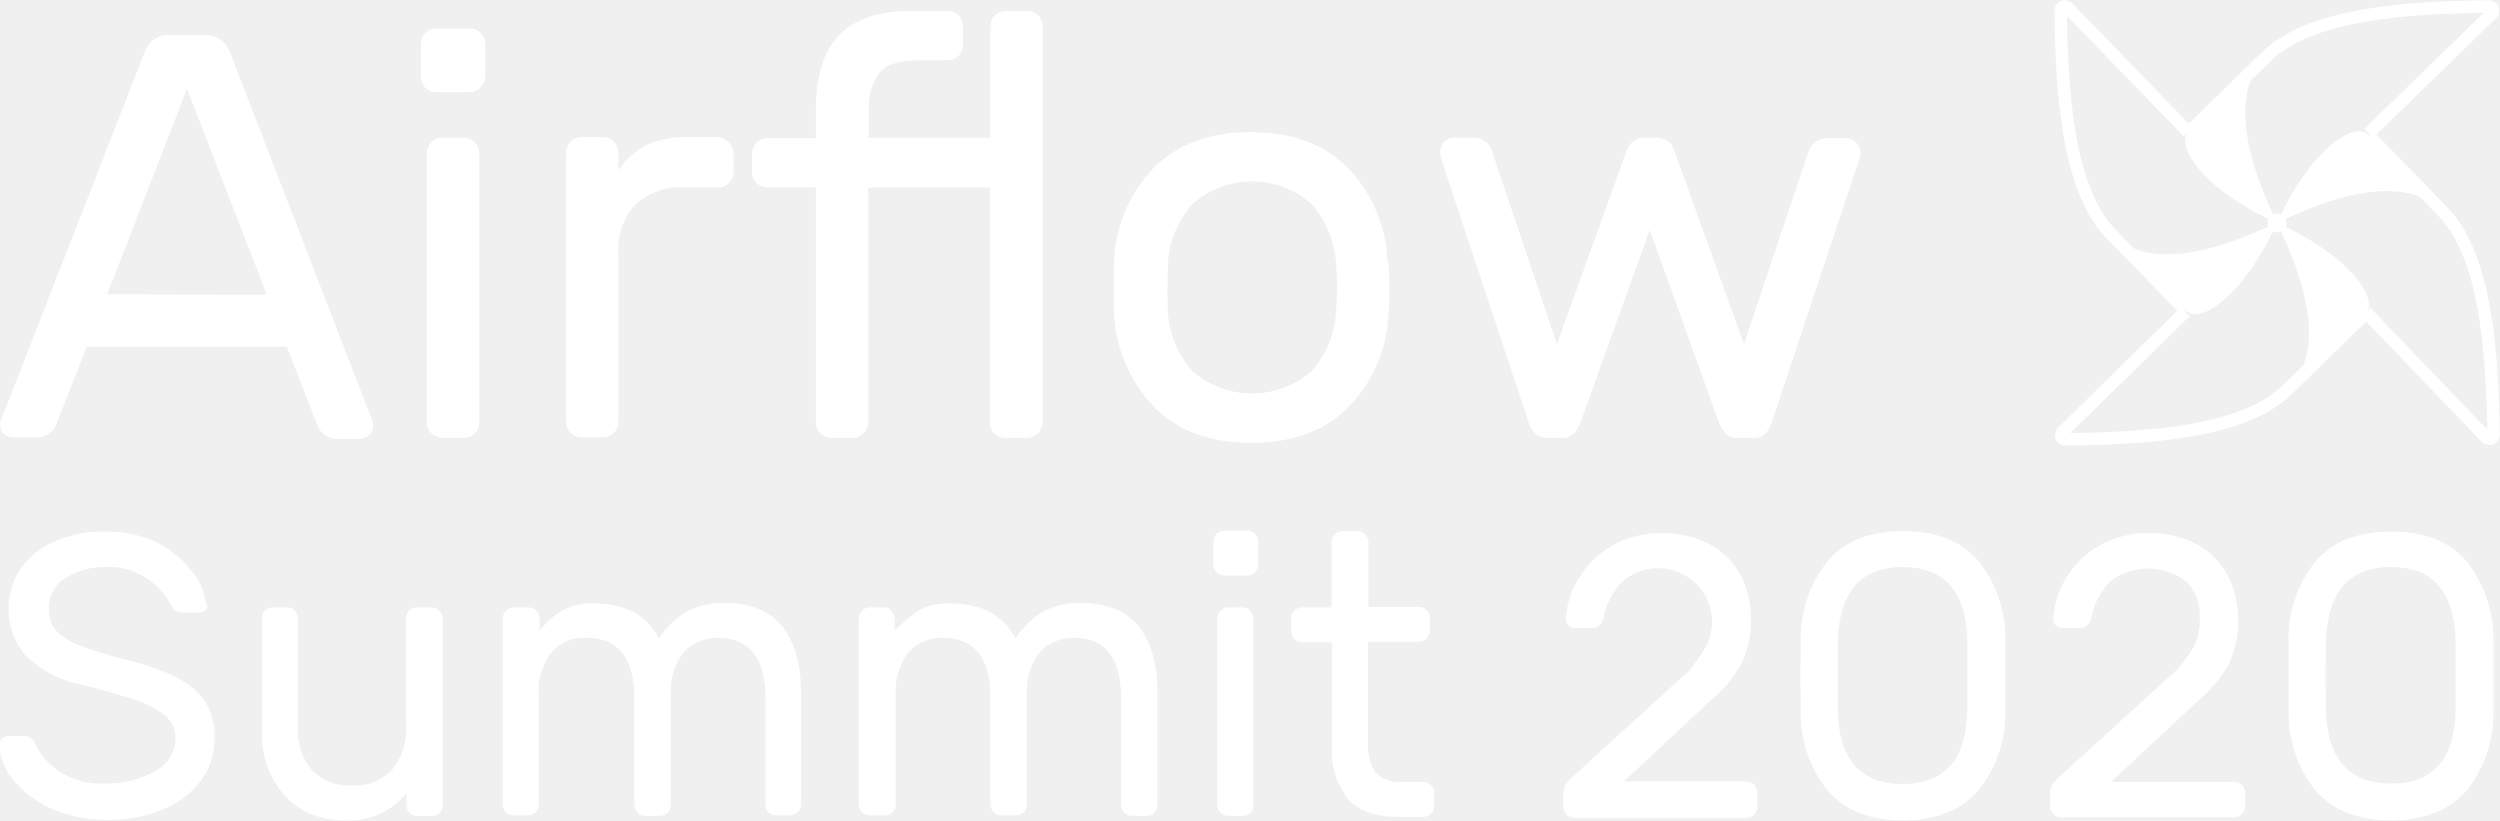
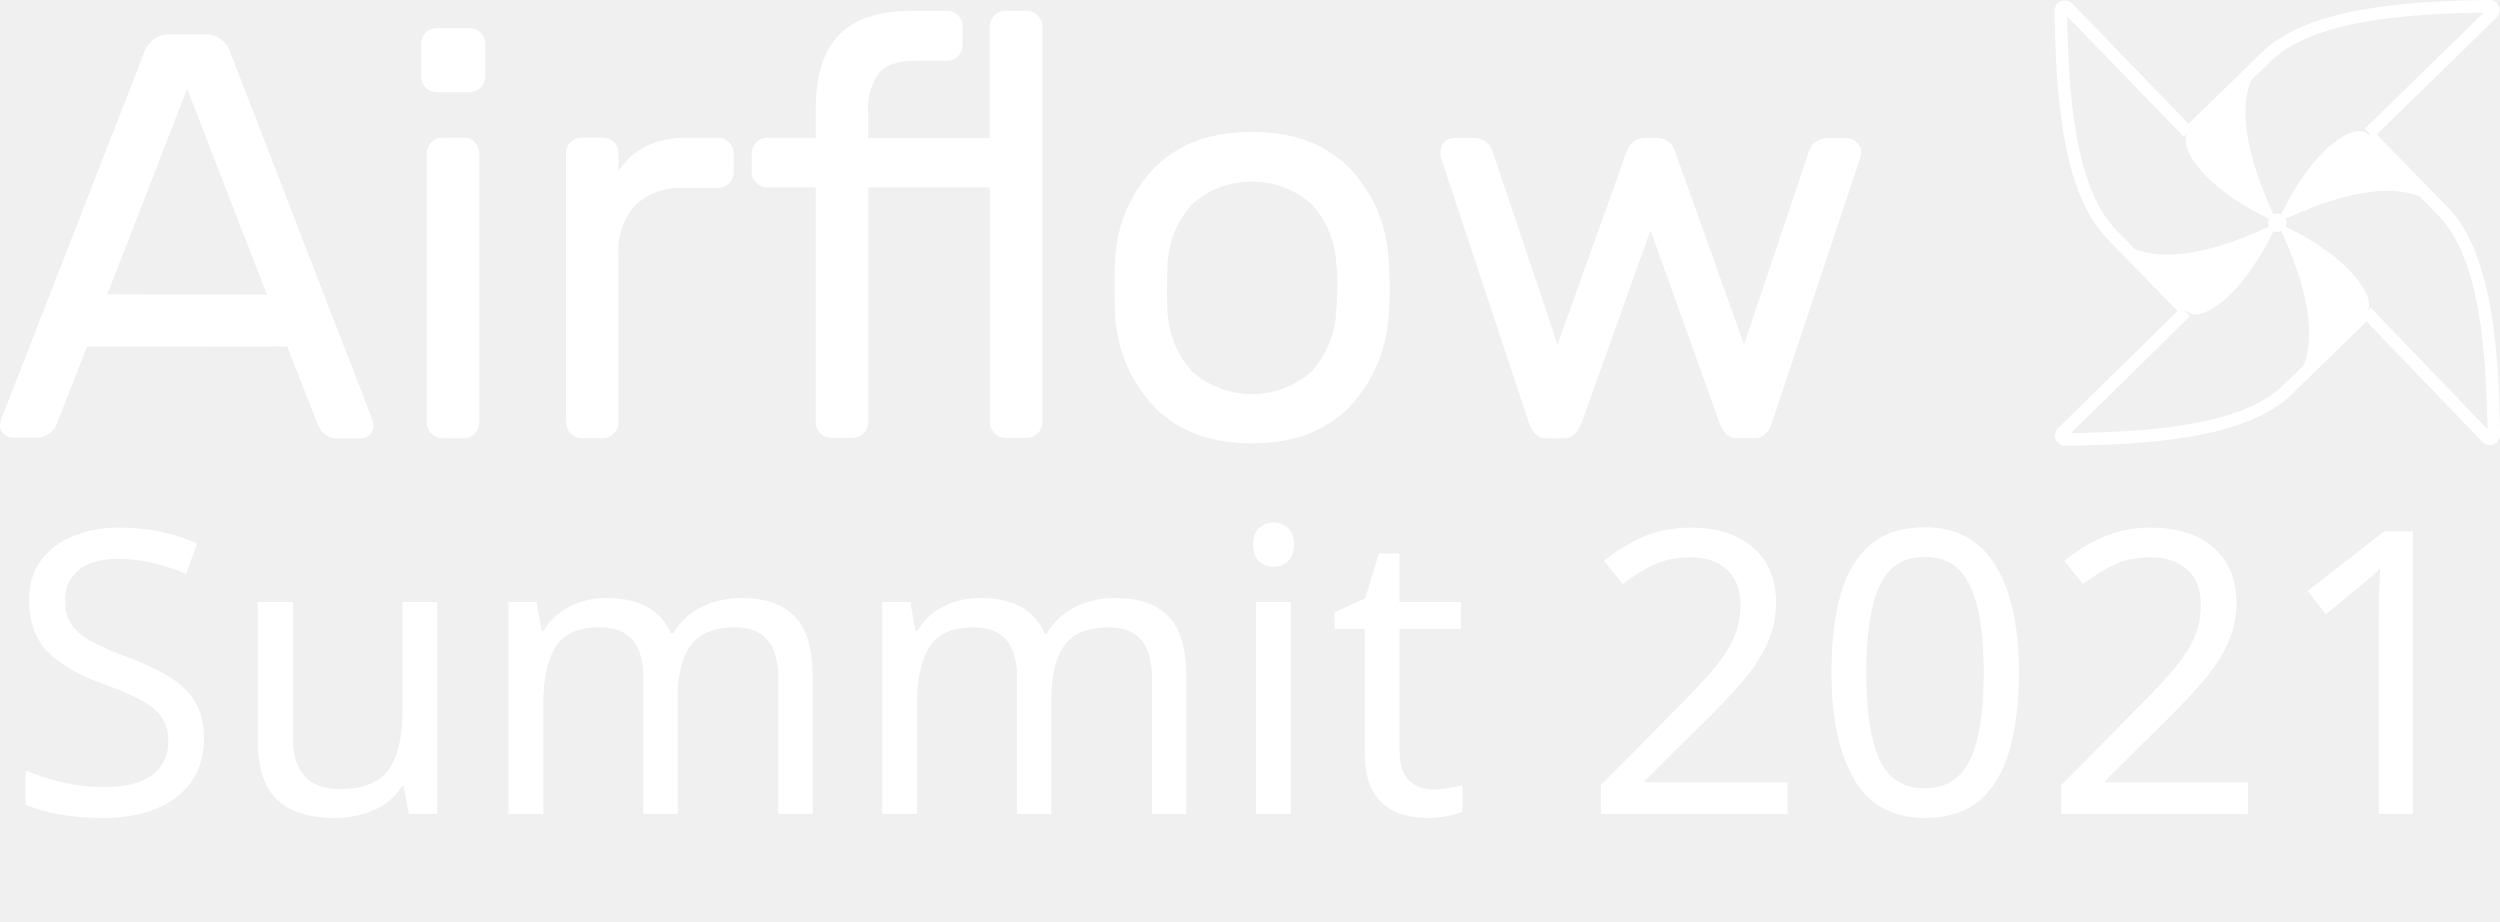
- <svg xmlns="http://www.w3.org/2000/svg" version="1.1" id="Capa_1" x="0px" y="0px" viewBox="0 0 501.3 164.5" style="enable-background:new 0 0 501.3 164.5;" xml:space="preserve">
-   <style type="text/css">
- 	.st0{fill:#FFFFFF;}
- 	.st1{fill:none;stroke:#FFFFFF;stroke-width:2.5;stroke-miterlimit:10;}
- 	.st2{fill-rule:evenodd;clip-rule:evenodd;fill:#FFFFFF;}
- </style>
-   <g id="Capa_2_2_">
-     <g id="Слой_1_1_">
-       <path class="st0" d="M17.4,69.5l-6,15.3c-0.6,1.9-2.5,3.1-4.5,2.9H2.6c-0.7,0-1.4-0.3-1.9-0.8C0.2,86.5,0,85.8,0,85.1    c0-0.6,0.2-1.1,0.5-1.6l28.4-72.8c0.7-2.3,2.8-3.8,5.2-3.7H41c2.4-0.1,4.5,1.5,5.2,3.7l28.2,73c0.3,0.5,0.4,1.1,0.4,1.6    c0,0.7-0.2,1.4-0.7,1.9c-0.5,0.5-1.2,0.8-1.9,0.8h-4.2c-2,0.2-3.9-1.1-4.5-3.1l-6-15.4L17.4,69.5z M53.5,59.1l-16-41.3L21.5,59    L53.5,59.1z" />
-       <path class="st0" d="M96.3,17.6c-0.6,0.6-1.4,0.9-2.2,0.9h-6.6c-0.8,0-1.6-0.3-2.2-0.9c-0.6-0.6-0.9-1.3-0.9-2.1V8.8    c0-0.8,0.3-1.6,0.9-2.2C86,6,86.7,5.6,87.6,5.7h6.6c0.8,0,1.6,0.3,2.2,0.9c0.6,0.6,0.9,1.4,0.9,2.2v6.7    C97.3,16.3,96.9,17,96.3,17.6z M95.2,86.9c-0.6,0.6-1.4,0.9-2.2,0.9h-4.3c-1.7,0-3.1-1.4-3.1-3.1v-54c0-1.7,1.4-3.1,3.1-3.1H93    c1.7,0,3.1,1.4,3.1,3.1v53.9C96.1,85.5,95.8,86.3,95.2,86.9L95.2,86.9z" />
-       <path class="st0" d="M146.2,28.6c0.6,0.6,0.9,1.4,0.9,2.2v3.7c0,1.7-1.4,3.1-3.1,3.1h-6.7c-3.6-0.3-7.2,1-9.9,3.4    c-2.4,2.7-3.7,6.3-3.4,9.9v33.7c0,1.7-1.4,3.1-3.1,3.1h-4.3c-1.7,0-3.1-1.4-3.1-3.1v-54c0-1.7,1.4-3.1,3.1-3.1h4.3    c1.7,0,3.1,1.4,3.1,3.1v3.6c1.4-2.2,3.3-3.9,5.6-5.1c2.7-1.2,5.5-1.7,8.4-1.6h6C144.9,27.6,145.6,28,146.2,28.6z" />
-       <path class="st0" d="M208.1,86.9c-0.6,0.6-1.4,0.9-2.2,0.9h-4.3c-0.8,0-1.6-0.3-2.2-0.9c-0.6-0.6-0.9-1.4-0.9-2.2V37.6h-24.4v47.1    c0,1.7-1.4,3.1-3.1,3.1h-4.3c-1.7,0-3.1-1.4-3.1-3.1V37.6h-9.7c-1.7,0-3.1-1.4-3.1-3.1v-3.7c0-1.7,1.4-3.1,3.1-3.1h9.7v-5.8    c0-6.6,1.5-11.6,4.6-14.8c3.1-3.2,7.9-4.9,14.5-4.9h7.3c0.8,0,1.6,0.3,2.2,0.9c0.6,0.6,0.9,1.4,0.9,2.2V9c0,0.8-0.3,1.6-0.9,2.2    c-0.6,0.6-1.4,0.9-2.2,0.9h-6.1c-3.7,0-6.4,0.9-7.7,2.7c-1.5,2.3-2.2,4.9-2,7.6v5.2h24.4V5.3c0-0.8,0.3-1.6,0.9-2.2    c0.6-0.6,1.4-0.9,2.2-0.9h4.3c0.8,0,1.6,0.3,2.2,0.9c0.6,0.6,0.9,1.4,0.9,2.2v79.4C209,85.5,208.7,86.3,208.1,86.9z" />
-       <path class="st0" d="M278.6,57.8c0,1.9,0,3.6-0.2,5.3c-0.3,7-3.2,13.7-8.2,18.7c-4.7,4.7-11.2,7-19.3,7c-8.1,0-14.5-2.3-19.3-7    c-4.9-5-7.8-11.7-8.2-18.7c0-0.8-0.1-2.6-0.1-5.3s0-4.7,0.1-5.6c0.3-7,3.2-13.7,8.1-18.7c4.8-4.7,11.2-7,19.3-7s14.5,2.3,19.3,7    c4.9,5,7.8,11.7,8.1,18.7C278.6,54,278.6,55.8,278.6,57.8z M263,40.9c-6.8-6-17.1-6-23.9,0c-2.9,3.3-4.7,7.5-4.9,11.9    c0,0.9-0.1,2.6-0.1,5s0,3.9,0.1,4.7c0.2,4.4,2,8.6,4.9,11.9c6.8,6,17.1,6,23.9,0c2.9-3.3,4.7-7.5,4.9-11.9    c0.1-1.7,0.2-3.3,0.2-4.7s0-3.1-0.2-5C267.6,48.4,265.9,44.2,263,40.9z" />
-       <path class="st0" d="M362.6,30.5c0.5-1.7,2.1-2.9,3.9-2.8h3.7c0.7,0,1.4,0.3,1.9,0.8c0.6,0.5,0.9,1.2,1,2l-0.1,0.9l-17.7,53.2    c-0.7,2.2-1.9,3.2-3.5,3.2h-3.6c-0.8,0-1.6-0.3-2.2-0.9c-0.6-0.7-1.1-1.5-1.4-2.4l-13.8-38.4l-13.8,38.4c-0.3,0.9-0.8,1.7-1.4,2.4    c-0.6,0.6-1.4,0.9-2.2,0.9H310c-1.6,0-2.8-1.1-3.5-3.2l-17.7-53.3v-0.9c0-0.7,0.3-1.4,0.8-2c0.5-0.5,1.2-0.8,2-0.8h3.7    c1.8-0.1,3.4,1,3.9,2.8l13,38.6l13.9-38.6c0.4-1.6,1.9-2.8,3.6-2.8h2.5c1.7,0,3.2,1.1,3.6,2.8l13.9,38.6L362.6,30.5z" />
-       <path class="st0" d="M41.3,122.3c-0.3,0.3-0.8,0.5-1.3,0.5h-3.4c-0.5,0-1-0.1-1.5-0.4c-0.4-0.4-0.8-0.9-1-1.4    c-1.1-1.9-2.6-3.6-4.5-4.9c-2.5-1.7-5.4-2.6-8.4-2.4c-2.8-0.1-5.7,0.7-8.1,2.2c-2.1,1.3-3.4,3.7-3.3,6.2c-0.1,1.7,0.5,3.3,1.6,4.5    c1.4,1.3,3.1,2.4,5,3c2.2,0.8,5.6,1.9,10.1,3c6.1,1.6,10.3,3.6,12.8,5.9c2.6,2.5,3.9,6,3.7,9.5c0.1,3.1-0.9,6.1-2.7,8.5    c-2,2.6-4.6,4.6-7.6,5.8c-3.6,1.5-7.5,2.2-11.4,2.1c-3.7,0-7.4-0.7-10.9-2.2c-3-1.3-5.6-3.3-7.7-5.8c-1.7-2-2.7-4.4-2.9-7    c0-0.5,0.2-0.9,0.5-1.3c0.4-0.3,0.8-0.5,1.3-0.5h3.2c0.5,0,1,0.1,1.4,0.4c0.5,0.4,0.8,0.9,1,1.4c1.1,2.2,2.7,4,4.7,5.3    c2.8,1.8,6,2.6,9.3,2.4c3.5,0.1,6.9-0.8,9.9-2.5c2.5-1.3,4.1-3.8,4.1-6.6c0-1.7-0.8-3.4-2.1-4.5c-1.7-1.4-3.7-2.4-5.8-3.1    c-2.5-0.8-6.1-1.9-10.9-3.1c-4.2-0.8-8.1-2.8-11.2-5.8c-2.3-2.6-3.5-5.9-3.5-9.4c0-2.7,0.7-5.4,2.2-7.7c1.6-2.4,3.9-4.4,6.5-5.6    c3.3-1.5,6.9-2.3,10.5-2.2c3.7-0.1,7.3,0.6,10.6,2.2c2.8,1.4,5.2,3.4,7.1,5.9c1.5,1.8,2.4,4,2.7,6.4    C41.8,121.6,41.6,122,41.3,122.3z" />
-       <path class="st0" d="M53.1,122.5c0.4-0.4,1-0.7,1.5-0.7h3c0.6,0,1.1,0.2,1.5,0.7c0.4,0.4,0.6,0.9,0.6,1.5v21.2    c-0.2,3.3,0.7,6.6,2.8,9.2c2.1,2.2,5.1,3.3,8.1,3.1c3,0.2,5.9-1,8-3.1c2.1-2.6,3.1-5.9,2.8-9.2V124c0-1.2,1-2.2,2.2-2.2h3    c0.6,0,1.1,0.2,1.5,0.7c0.4,0.4,0.7,0.9,0.7,1.5v37.5c0,0.6-0.2,1.1-0.7,1.5c-0.4,0.4-0.9,0.6-1.5,0.6h-3c-0.6,0-1.1-0.2-1.5-0.6    c-0.4-0.4-0.6-1-0.6-1.5V159c-2.9,3.7-7.4,5.7-12,5.5c-4.6,0.2-9.1-1.5-12.3-4.8c-3.2-3.6-4.9-8.3-4.6-13.1V124    C52.5,123.4,52.7,122.9,53.1,122.5z" />
-       <path class="st0" d="M112.6,122.5c2-1.1,4.2-1.6,6.4-1.5c6.3,0,10.7,2.3,13.1,7c1.4-2.1,3.2-3.9,5.3-5.2c2.4-1.3,5.1-2,7.8-1.9    c5.3,0,9.2,1.6,11.7,4.8c2.5,3.2,3.8,7.6,3.7,13.4v22.3c0,0.6-0.2,1.1-0.7,1.5c-0.4,0.4-0.9,0.6-1.5,0.6h-2.8    c-0.6,0-1.1-0.2-1.5-0.6c-0.4-0.4-0.6-1-0.6-1.5V140c0-8-3.2-12.1-9.5-12.1c-2.6-0.1-5.2,1-6.9,2.9c-1.9,2.5-2.8,5.5-2.6,8.6v22    c0,1.2-1,2.2-2.2,2.2h0h-2.9c-1.2,0-2.2-1-2.2-2.2v0V140c0-8-3.2-12.1-9.5-12.1c-2.7-0.2-5.3,0.9-7.1,2.9    c-1.9,2.5-2.8,5.5-2.6,8.6v22c0,0.6-0.2,1.1-0.6,1.5c-0.4,0.4-1,0.6-1.5,0.6H103c-0.6,0-1.1-0.2-1.5-0.6c-0.4-0.4-0.7-1-0.7-1.5    V124c0-0.6,0.2-1.1,0.7-1.5c0.4-0.4,0.9-0.7,1.5-0.7h3c1.2,0,2.2,1,2.2,2.2v2.5C109.4,124.9,110.9,123.6,112.6,122.5z" />
-       <path class="st0" d="M184.1,122.5c2-1.1,4.2-1.6,6.4-1.5c6.3,0,10.7,2.3,13.1,7c1.4-2.1,3.2-3.9,5.3-5.2c2.4-1.3,5.1-2,7.8-1.9    c5.2,0,9.2,1.6,11.7,4.8s3.7,7.6,3.7,13.4v22.3c0,1.2-1,2.2-2.2,2.2h0h-3c-1.2-0.1-2.1-1-2.1-2.2V140c0-8-3.1-12.1-9.4-12.1    c-2.6-0.1-5.2,1-6.9,2.9c-1.9,2.5-2.8,5.5-2.6,8.6v22c0,0.6-0.2,1.1-0.6,1.5c-0.4,0.4-1,0.6-1.5,0.6h-3c-0.6,0-1.1-0.2-1.5-0.6    c-0.4-0.4-0.7-1-0.7-1.5V140c0-8-3.1-12.1-9.5-12.1c-2.6-0.1-5.2,1-6.9,2.9c-1.9,2.5-2.8,5.5-2.6,8.6v22c0,0.6-0.2,1.1-0.7,1.5    c-0.4,0.4-0.9,0.6-1.5,0.6h-3.1c-1.2-0.1-2.1-1-2.1-2.2V124c0-0.6,0.2-1.1,0.6-1.5c0.4-0.4,1-0.7,1.5-0.7h2.9    c0.6,0,1.1,0.2,1.5,0.7c0.4,0.4,0.7,0.9,0.7,1.5v2.5C181,124.9,182.5,123.6,184.1,122.5z" />
-       <path class="st0" d="M251.6,114.8c-0.4,0.4-1,0.6-1.5,0.6h-4.6c-1.2,0-2.2-1-2.2-2.2v0v-4.6c0-1.2,1-2.2,2.2-2.2l0,0h4.6    c1.2,0,2.2,1,2.2,2.2v0v4.6C252.2,113.9,252,114.4,251.6,114.8z M250.8,163c-0.4,0.4-1,0.6-1.5,0.6h-3c-1.2,0-2.2-1-2.2-2.2v0V124    c0-0.6,0.2-1.1,0.6-1.5c0.4-0.4,1-0.7,1.5-0.7h3c0.6,0,1.1,0.2,1.5,0.7c0.4,0.4,0.6,0.9,0.6,1.5v37.5    C251.4,162.1,251.2,162.6,250.8,163z" />
-       <path class="st0" d="M275.8,154.9c1.4,1.4,3.4,2.1,5.3,1.9h4.3c1.2,0,2.2,1,2.2,2.2v2.6c0,1.2-1,2.2-2.2,2.2h-5.1    c-4.6,0-7.9-1.2-10-3.6c-2.3-3-3.5-6.7-3.2-10.5v-20.9h-6c-1.2,0-2.2-1-2.2-2.2V124c0-0.6,0.2-1.1,0.6-1.5    c0.4-0.4,0.9-0.7,1.5-0.7h6v-13.1c0-1.2,1-2.2,2.2-2.2l0,0h3c0.6,0,1.1,0.2,1.5,0.6c0.4,0.4,0.7,1,0.7,1.5v13.1h10.2    c0.6,0,1.1,0.2,1.5,0.7c0.4,0.4,0.6,0.9,0.6,1.5v2.6c0,1.2-1,2.2-2.2,2.2h-10.2v20.8C274.3,151.5,274.8,153.3,275.8,154.9z" />
-       <path class="st0" d="M342.2,129.5c0.8-1.8,1.2-3.7,1.1-5.6c-0.5-6-5.8-10.5-11.8-9.9c-2.3,0.2-4.5,1.1-6.3,2.7    c-1.9,2-3.2,4.6-3.7,7.3c-0.1,0.5-0.4,1-0.8,1.4c-0.3,0.3-0.8,0.5-1.3,0.5h-3.7c-0.5,0-0.9-0.2-1.2-0.5c-0.3-0.3-0.5-0.8-0.5-1.2    c0.1-2.9,1-5.7,2.5-8.1c1.6-2.7,3.9-5,6.6-6.6c3-1.8,6.5-2.6,10-2.6c3.4-0.1,6.8,0.7,9.8,2.3c2.6,1.4,4.7,3.5,6.1,6.1    c1.4,2.7,2.1,5.7,2.1,8.7c0.1,3-0.5,5.9-1.7,8.7c-1.5,2.8-3.5,5.3-5.9,7.3l-17.9,16.7h24.6c1.2,0,2.2,1,2.2,2.2v0v2.9    c0,1.2-1,2.2-2.2,2.2l0,0h-34.6c-1.2,0-2.1-1-2.1-2.2v-2.9c0-0.5,0.1-1,0.4-1.5c0.4-0.6,0.9-1.1,1.4-1.6l23.6-21.5    C340,132.8,341.2,131.2,342.2,129.5z" />
-       <path class="st0" d="M396.8,158.4c-3.4,4-8.5,6.1-15.2,6.1c-6.7,0-11.8-2-15.2-6.1c-3.6-4.6-5.5-10.2-5.3-16l-0.1-6.9l0.1-6.8    c-0.2-5.8,1.7-11.5,5.3-16.1c3.4-4.1,8.5-6.1,15.2-6.1c6.7,0,11.8,2,15.2,6.1c3.6,4.6,5.5,10.3,5.3,16.1c0,1.6,0,3.9,0,6.8    s0,5.2,0,6.8C402.3,148.1,400.4,153.8,396.8,158.4z M394.5,142.3c0-1.6,0-3.9,0-6.8s0-5.2,0-6.8c-0.2-10-4.5-15-13-15    c-8.4,0-12.7,5-13,15v6.8v6.8c0.2,9.9,4.5,14.9,13,14.9C390,157.2,394.3,152.3,394.5,142.3z" />
-       <path class="st0" d="M440,129.5c0.8-1.8,1.2-3.7,1.1-5.6c0.1-2.7-0.8-5.3-2.6-7.2c-4.5-3.6-11-3.6-15.5,0    c-1.9,2.1-3.2,4.6-3.7,7.3c-0.1,0.5-0.4,1-0.8,1.4c-0.4,0.3-0.8,0.5-1.3,0.5h-3.7c-0.5,0-0.9-0.2-1.3-0.5    c-0.3-0.3-0.5-0.8-0.5-1.2c0.2-2.9,1-5.7,2.5-8.1c1.6-2.7,3.8-5,6.6-6.6c3-1.8,6.5-2.6,10-2.6c3.4-0.1,6.8,0.7,9.8,2.3    c2.6,1.4,4.7,3.6,6.1,6.2c1.4,2.7,2.1,5.7,2.1,8.7c0.1,3-0.5,5.9-1.7,8.7c-1.5,2.8-3.5,5.3-5.9,7.3l-17.9,16.7h24.6    c1.2-0.1,2.2,0.8,2.3,2c0,0,0,0,0,0v2.9c0,1.2-1,2.2-2.2,2.2l0,0h-34.7c-0.6,0-1.1-0.2-1.5-0.6c-0.4-0.4-0.7-1-0.7-1.5v-2.9    c0-0.5,0.1-1,0.4-1.5c0.4-0.6,0.9-1.1,1.4-1.6l23.6-21.5C437.8,132.8,439.1,131.2,440,129.5z" />
-       <path class="st0" d="M494.7,158.4c-3.4,4-8.5,6.1-15.2,6.1c-6.7,0-11.8-2-15.3-6.1c-3.6-4.6-5.4-10.2-5.3-16v-6.8v-6.8    c-0.2-5.8,1.7-11.5,5.3-16.1c3.4-4.1,8.5-6.1,15.3-6.1c6.8,0,11.8,2,15.2,6.1c3.6,4.6,5.4,10.3,5.3,16.1c0,1.6,0,3.9,0,6.8    s0,5.2,0,6.8C500.1,148.2,498.3,153.8,494.7,158.4z M492.4,142.3c0-1.6,0-3.9,0-6.8s0-5.2,0-6.8c-0.2-10-4.5-15-13-15    c-8.4,0-12.7,5-13,15l-0.1,6.7l0.1,6.8c0.2,9.9,4.5,14.9,13,14.9C487.9,157.2,492.2,152.2,492.4,142.3z" />
-       <path class="st1" d="M474.9,27.1l15,15.4c8.6,8.9,9.9,28.4,10.1,44.7c0,0.4-0.3,0.8-0.8,0.8c-0.2,0-0.4-0.1-0.6-0.2l-24.2-25.2" />
-       <path class="st1" d="M474.2,63l-15.4,15c-8.8,8.8-28.3,9.9-44.7,10.1c-0.4,0-0.8-0.3-0.8-0.8c0-0.2,0.1-0.4,0.2-0.6l24.7-24.2" />
-       <path class="st2" d="M458.8,78c4.8-4.7,7.1-14.1-2.2-33.3c15,6.7,20.4,15.6,17.8,18.1L458.8,78z" />
-       <path class="st1" d="M438.3,62.3l-15-15.4c-8.7-9-9.9-28.4-10.1-44.8c0-0.4,0.3-0.8,0.8-0.8c0.2,0,0.4,0.1,0.6,0.2l24.2,25" />
-       <path class="st2" d="M423.3,46.8c4.7,4.8,14.1,7.1,33.3-2.2c-6.7,15-15.6,20.4-18.1,17.8L423.3,46.8z" />
-       <path class="st1" d="M439,26.4l15.4-15c8.8-8.7,28.3-9.9,44.7-10.1c0.4,0,0.8,0.3,0.8,0.8c0,0.2-0.1,0.4-0.2,0.6L475,26.7" />
-       <path class="st2" d="M454.4,11.4c-4.8,4.7-7.1,14,2.2,33.3c-15-6.7-20.4-15.6-17.8-18.1L454.4,11.4z" />
-       <path class="st2" d="M489.9,42.5c-4.7-4.8-14.1-7.1-33.3,2.2c6.7-15,15.6-20.3,18.1-17.8L489.9,42.5z" />
-       <circle class="st0" cx="456.6" cy="44.7" r="1.9" />
-     </g>
+ <svg xmlns="http://www.w3.org/2000/svg" viewBox="0 0 501.25 184.69">
+   <defs>
+     <style>.cls-1,.cls-3,.cls-4{fill:#fff;}.cls-2{fill:none;stroke:#fff;stroke-miterlimit:10;stroke-width:2.5px;}.cls-3{fill-rule:evenodd;}.cls-4{font-size:79.3px;font-family:Rubik-Regular, Rubik;letter-spacing:0.01em;}</style>
+   </defs>
+   <g id="Capa_1" data-name="Capa 1">
+     <path class="cls-1" d="M17.44,69.51l-6,15.32A4.32,4.32,0,0,1,6.9,87.74H2.63A2.51,2.51,0,0,1,.75,87,2.42,2.42,0,0,1,0,85.09a4.43,4.43,0,0,1,.47-1.63L28.88,10.62a5.31,5.31,0,0,1,5.21-3.75H41a5.32,5.32,0,0,1,5.22,3.75l28.23,73a4.41,4.41,0,0,1,.45,1.63,2.38,2.38,0,0,1-.75,1.88,2.41,2.41,0,0,1-1.87.77H68.1a4.3,4.3,0,0,1-4.5-3.06l-6-15.37ZM53.53,59.09l-16-41.3L21.51,59Z" />
+     <path class="cls-1" d="M96.33,17.56a3,3,0,0,1-2.19.92h-6.6a3.11,3.11,0,0,1-3.09-3V8.77a3,3,0,0,1,.93-2.2,3,3,0,0,1,2.2-.91h6.6a3,3,0,0,1,2.19.91,3,3,0,0,1,.92,2.2v6.69A3,3,0,0,1,96.33,17.56ZM95.17,86.93a3,3,0,0,1-2.19.94H88.7a3.17,3.17,0,0,1-3.13-3.13v-54a3.13,3.13,0,0,1,3.13-3.13H93a3.13,3.13,0,0,1,3.11,3.13v53.9a3,3,0,0,1-.92,2.19Z" />
+     <path class="cls-1" d="M146.18,28.59a3,3,0,0,1,.94,2.21v3.75A3.21,3.21,0,0,1,144,37.68h-6.71a13.29,13.29,0,0,0-9.88,3.41A13.34,13.34,0,0,0,124,51V84.72a3.17,3.17,0,0,1-3.12,3.13h-4.27a3.17,3.17,0,0,1-3.13-3.13v-54a3.13,3.13,0,0,1,3.13-3.13h4.27A3.13,3.13,0,0,1,124,30.76v3.58a14.52,14.52,0,0,1,5.62-5.1A19.11,19.11,0,0,1,138,27.63h6A2.94,2.94,0,0,1,146.18,28.59Z" />
+     <path class="cls-1" d="M208.07,86.85a2.94,2.94,0,0,1-2.19.94H201.6a2.94,2.94,0,0,1-2.19-.94,3,3,0,0,1-.94-2.19V37.58H174.1V84.66A3.17,3.17,0,0,1,171,87.79h-4.33a3.17,3.17,0,0,1-3.12-3.13V37.58h-9.73a3.16,3.16,0,0,1-3.11-3.13V30.7a3.12,3.12,0,0,1,3.11-3.07h9.73V21.84c0-6.62,1.54-11.57,4.64-14.8s7.89-4.87,14.45-4.87h7.29a3,3,0,0,1,2.2.94A3,3,0,0,1,193,5.3V9.05a3,3,0,0,1-.92,2.21,3,3,0,0,1-2.2.92h-6.11c-3.75,0-6.35.88-7.7,2.66a12.44,12.44,0,0,0-2,7.63v5.22h24.37V5.3a3,3,0,0,1,.94-2.19,2.94,2.94,0,0,1,2.19-.94h4.28a2.94,2.94,0,0,1,2.19.94A3,3,0,0,1,209,5.3V84.66A3,3,0,0,1,208.07,86.85Z" />
+     <path class="cls-1" d="M278.64,57.81a39.89,39.89,0,0,1-.23,5.33,28.91,28.91,0,0,1-8.15,18.75q-7.12,7-19.26,7t-19.27-7a28.91,28.91,0,0,1-8.15-18.75c0-.85-.12-2.63-.12-5.33s0-4.68.12-5.62a28.28,28.28,0,0,1,8.1-18.75q7.15-7,19.32-7t19.32,7a28.27,28.27,0,0,1,8.09,18.75C278.56,54,278.64,55.81,278.64,57.81ZM263,40.94a18.12,18.12,0,0,0-24,0,19.45,19.45,0,0,0-4.91,11.91c0,.91-.11,2.58-.11,5s0,3.9.11,4.75A19.52,19.52,0,0,0,239,74.48a18.12,18.12,0,0,0,24,0,19.61,19.61,0,0,0,4.93-11.92c.15-1.69.22-3.27.22-4.75a40.3,40.3,0,0,0-.22-5A19.55,19.55,0,0,0,263,40.94Z" />
+     <path class="cls-1" d="M362.63,30.46a3.87,3.87,0,0,1,3.94-2.77h3.75a2.59,2.59,0,0,1,1.87.8,2.71,2.71,0,0,1,1,2l-.13.92L355.34,84.6c-.7,2.16-1.88,3.25-3.47,3.25h-3.58A2.8,2.8,0,0,1,346.1,87a6.92,6.92,0,0,1-1.39-2.37L330.93,46.19,317.17,84.6A7.74,7.74,0,0,1,315.78,87a2.9,2.9,0,0,1-2.19.88H310c-1.64,0-2.8-1.09-3.49-3.25L288.8,31.32v-.86a2.78,2.78,0,0,1,.81-2,2.64,2.64,0,0,1,2-.8h3.75a3.87,3.87,0,0,1,3.93,2.77l13,38.64,13.85-38.64a3.73,3.73,0,0,1,3.6-2.77h2.53a3.73,3.73,0,0,1,3.6,2.77L349.68,69.1Z" />
+     <path class="cls-2" d="M474.9,27.07l15,15.39c8.65,8.87,9.88,28.36,10.11,44.69a.81.81,0,0,1-.78.83.81.81,0,0,1-.61-.24l-24.2-25.18" />
+     <path class="cls-2" d="M474.2,63,458.79,78c-8.75,8.75-28.35,9.9-44.68,10.12a.79.79,0,0,1-.82-.78.78.78,0,0,1,.24-.6l24.69-24.23" />
+     <path class="cls-3" d="M458.79,78c4.84-4.73,7.09-14.06-2.19-33.32,15,6.75,20.36,15.6,17.77,18.13Z" />
+     <path class="cls-2" d="M438.32,62.33l-15-15.41c-8.66-9-9.9-28.42-10.12-44.75a.79.79,0,0,1,.78-.83.75.75,0,0,1,.6.25l24.21,25" />
+     <path class="cls-3" d="M423.3,46.85c4.73,4.83,14.06,7.08,33.32-2.2-6.75,15-15.6,20.36-18.13,17.78Z" />
+     <path class="cls-2" d="M439,26.37l15.41-15c8.85-8.66,28.35-9.89,44.68-10.12a.81.81,0,0,1,.83.78.86.86,0,0,1-.25.61L475,26.71" />
+     <path class="cls-3" d="M454.42,11.36c-4.83,4.7-7.08,14,2.2,33.29-15-6.73-20.36-15.58-17.78-18.11Z" />
+     <path class="cls-3" d="M489.91,42.46c-4.72-4.84-14.06-7.07-33.31,2.19,6.75-15,15.6-20.34,18.13-17.75Z" />
+     <circle class="cls-1" cx="456.6" cy="44.65" r="1.86" />
+   </g>
+   <g id="Layer_2" data-name="Layer 2">
+     <text class="cls-4" transform="translate(1.08 163.2)">Summit 2021</text>
  </g>
</svg>
